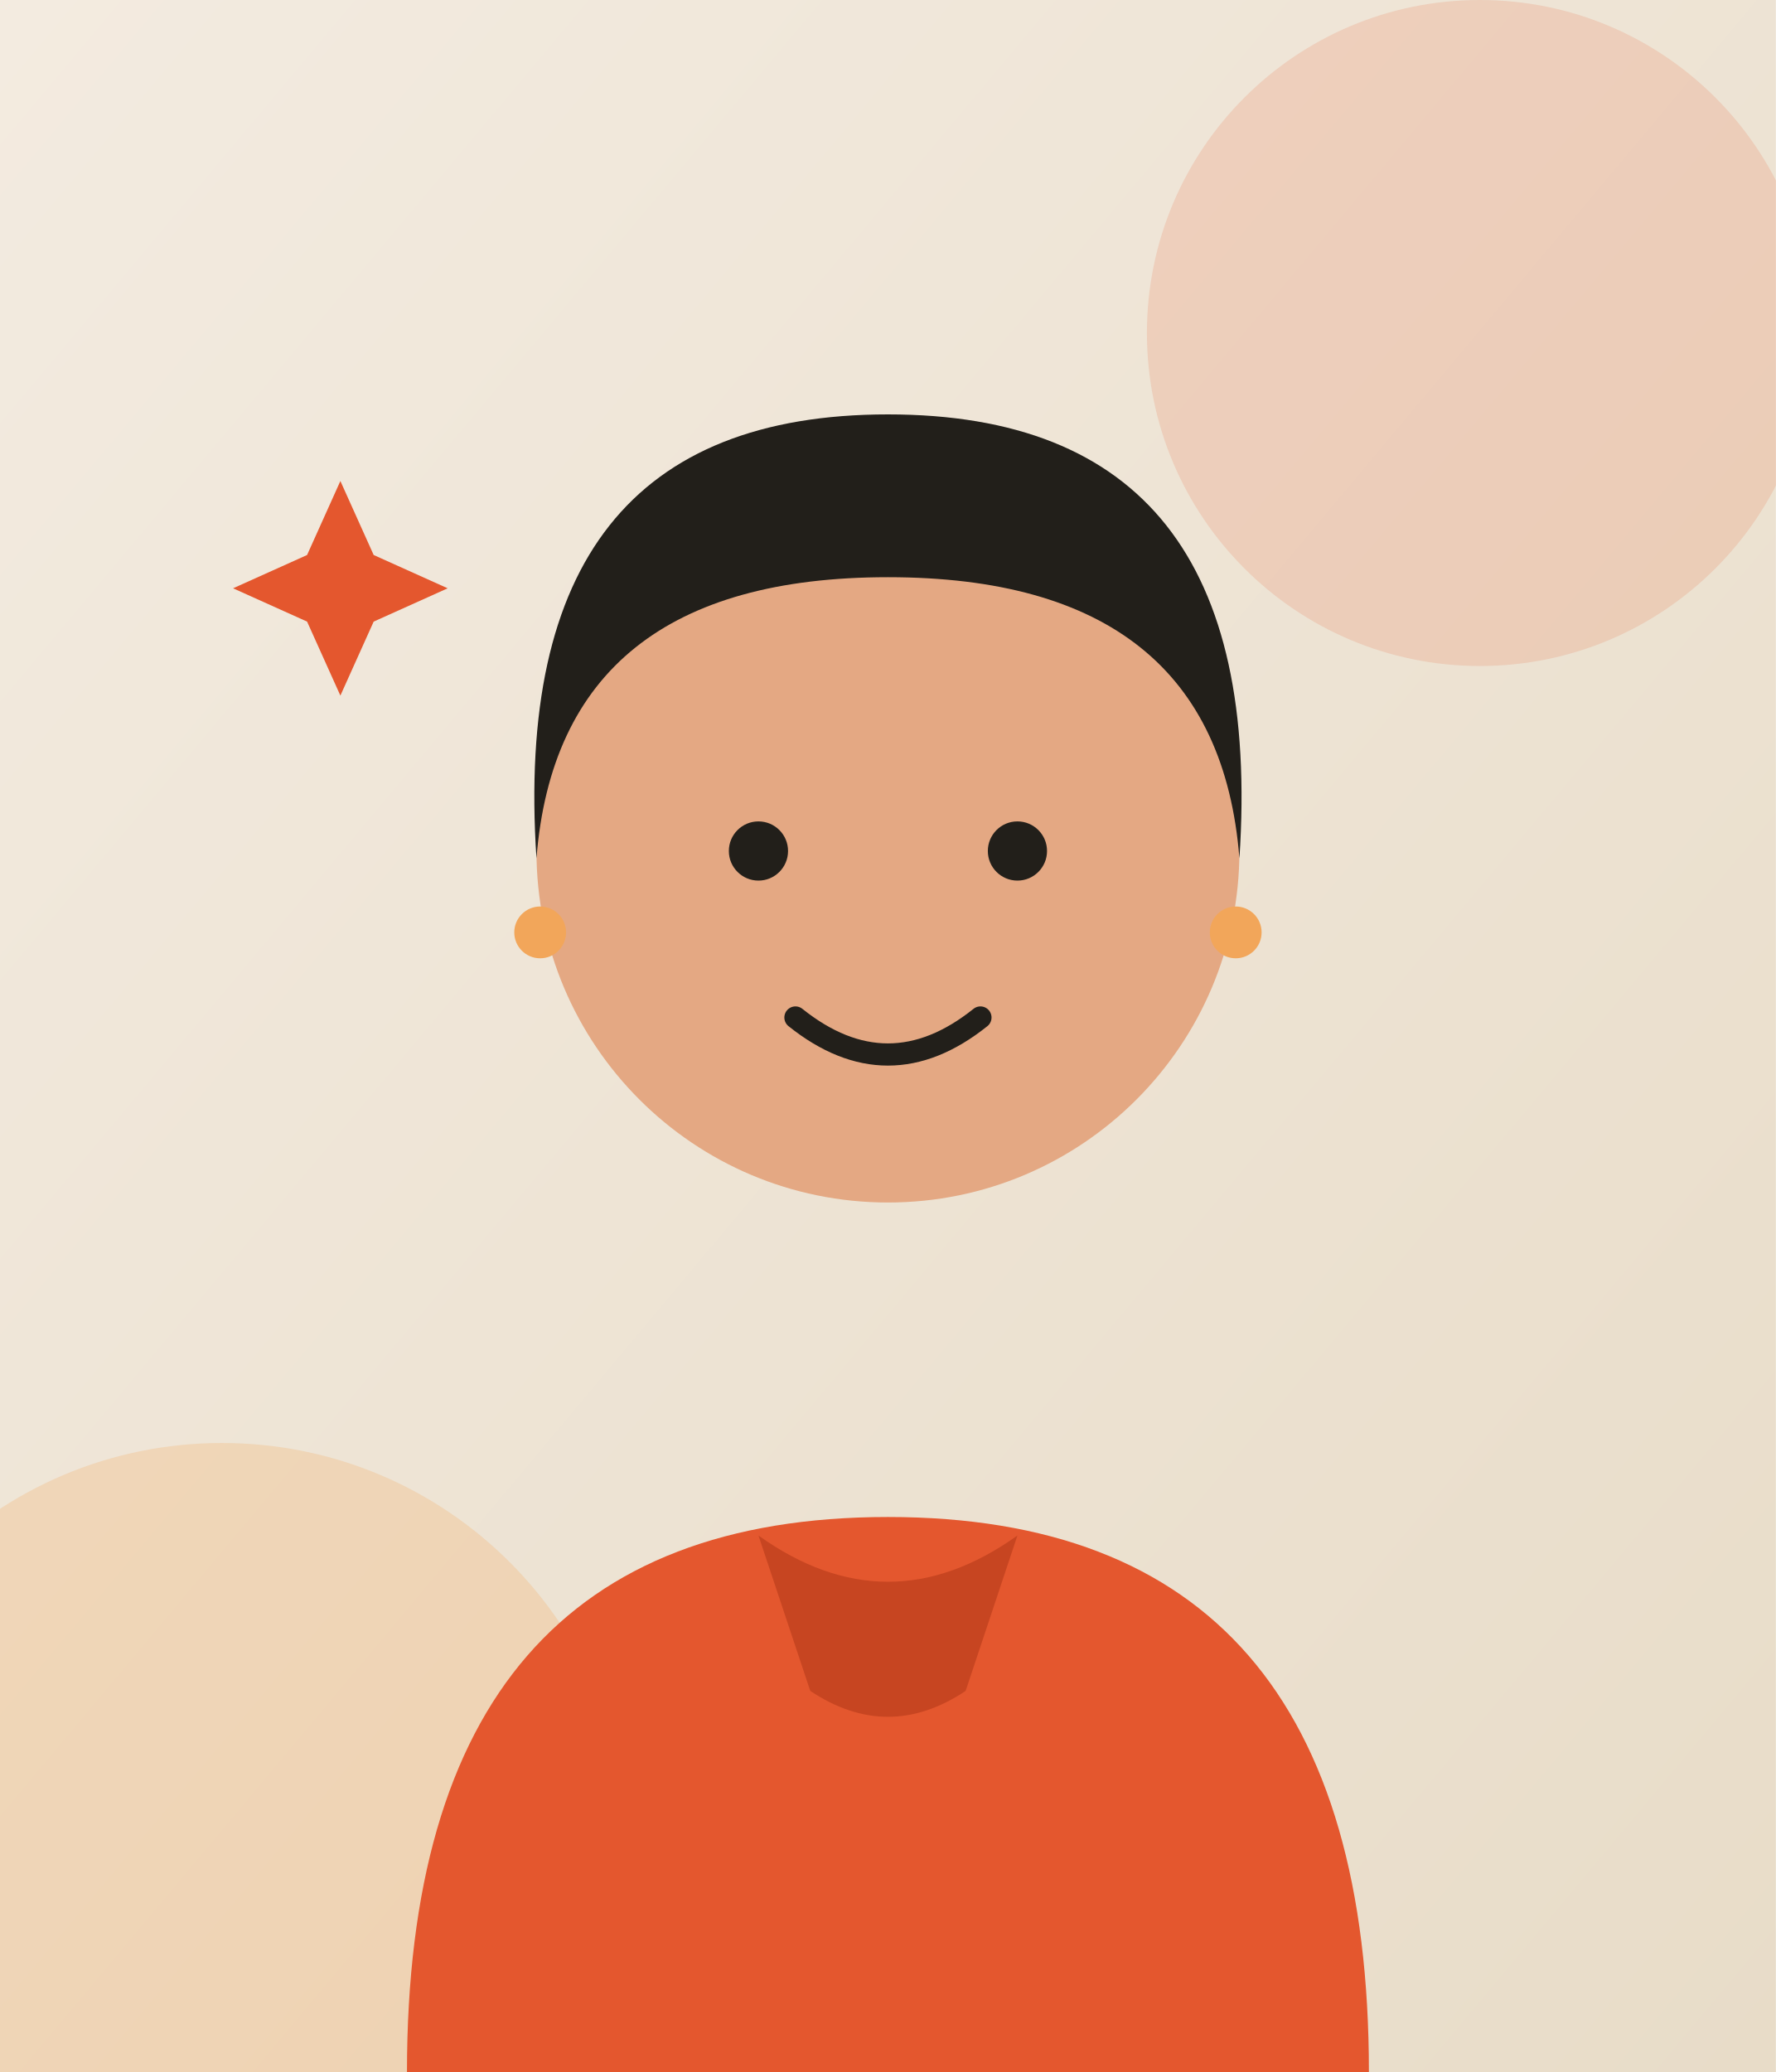
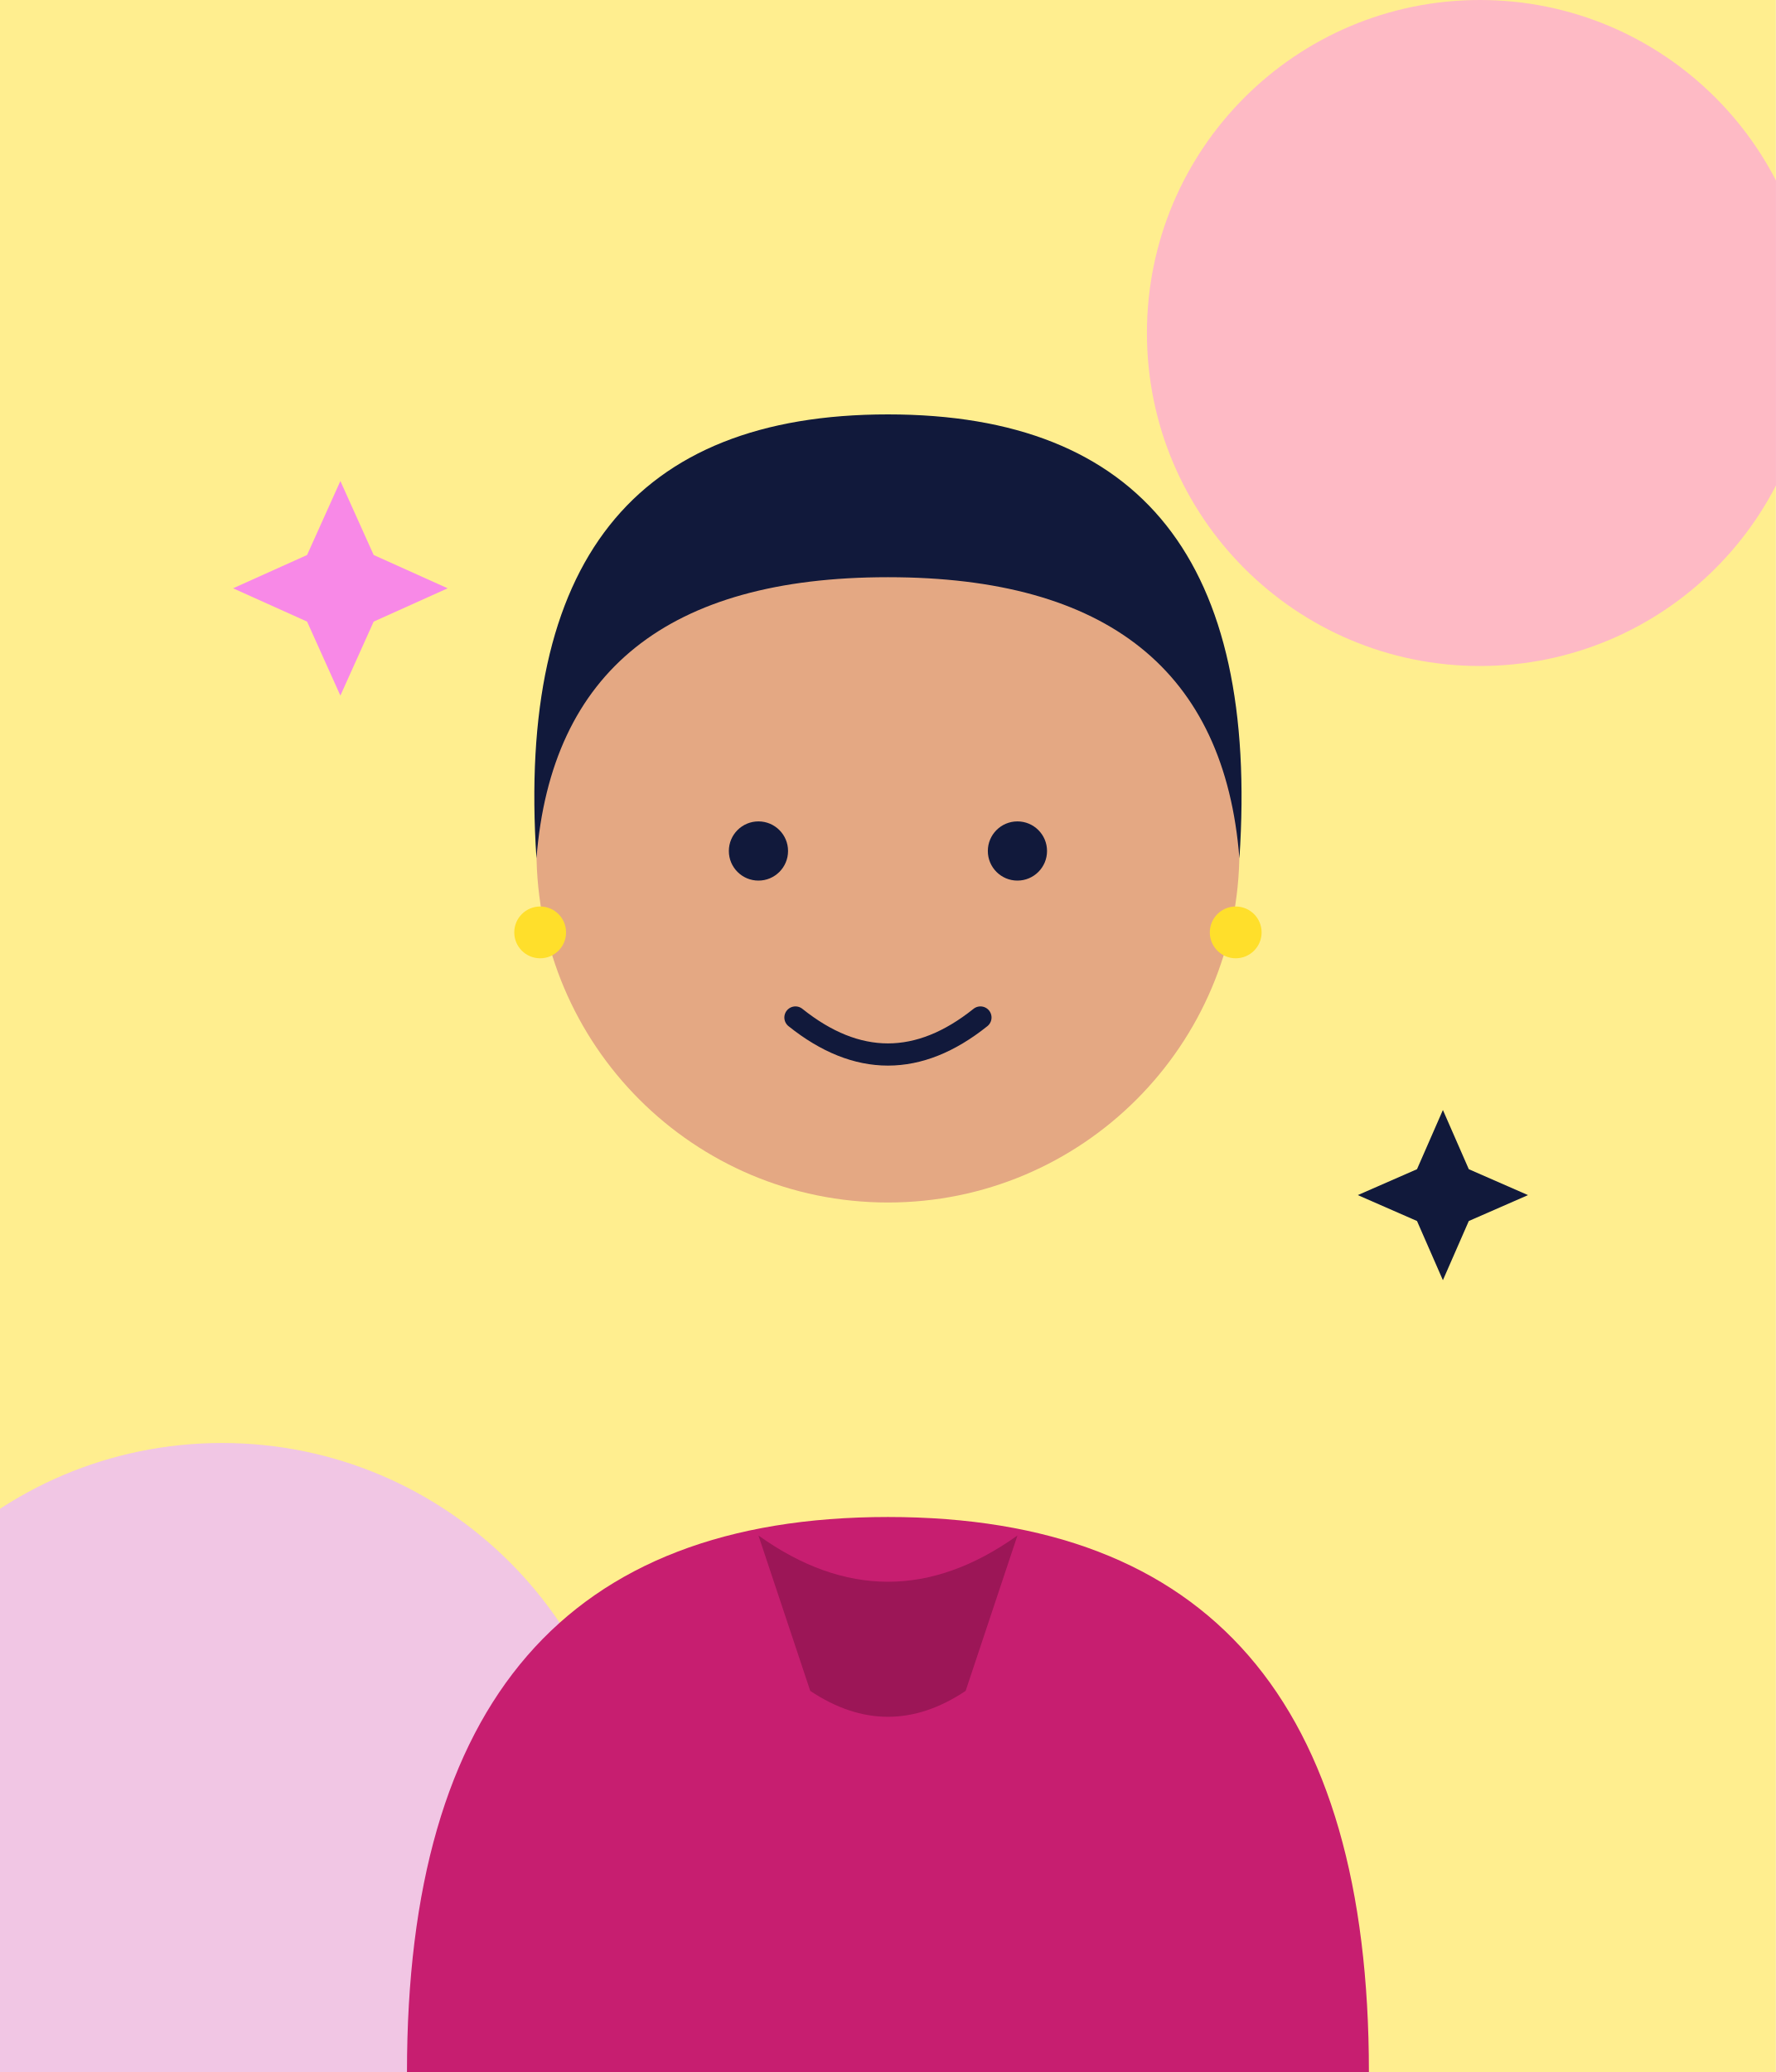
<svg xmlns="http://www.w3.org/2000/svg" viewBox="0 0 480 560" role="img" aria-label="Studio founder portrait illustration">
-   <defs>
-     <linearGradient id="ab" x1="0" y1="0" x2="1" y2="1">
-       <stop offset="0" stop-color="#f3ebe0" />
-       <stop offset="1" stop-color="#e8dcc8" />
-     </linearGradient>
-   </defs>
-   <rect width="480" height="560" fill="url(#ab)" />
-   <circle cx="400" cy="90" r="90" fill="#e4572e" opacity="0.16" />
-   <circle cx="60" cy="500" r="110" fill="#f2a65a" opacity="0.25" />
+   <rect width="480" height="560" fill="#ffee8f" />
+   <circle cx="400" cy="90" r="90" fill="#feadd2" opacity="0.8" />
+   <circle cx="60" cy="500" r="110" fill="#edbbf9" opacity="0.8" />
  <circle cx="240" cy="230" r="95" fill="#e4a883" />
-   <path d="M145 232 q-8 -120 95 -120 q103 0 95 120 q-6 -76 -95 -76 q-89 0 -95 76z" fill="#221f1a" />
-   <circle cx="205" cy="230" r="8" fill="#221f1a" />
-   <circle cx="275" cy="230" r="8" fill="#221f1a" />
-   <path d="M215 275 q25 20 50 0" fill="none" stroke="#221f1a" stroke-width="6" stroke-linecap="round" />
-   <path d="M110 560 q0 -150 130 -150 q130 0 130 150z" fill="#e4572e" />
-   <path d="M205 415 q35 25 70 0 l-14 42 q-21 14 -42 0z" fill="#c74521" />
-   <circle cx="146" cy="252" r="7" fill="#f2a65a" />
-   <circle cx="334" cy="252" r="7" fill="#f2a65a" />
-   <path d="M92 130 l9 20 20 9 -20 9 -9 20 -9 -20 -20 -9 20 -9z" fill="#e4572e" />
+   <path d="M145 232 q-8 -120 95 -120 q103 0 95 120 q-6 -76 -95 -76 q-89 0 -95 76z" fill="#11193b" />
+   <circle cx="205" cy="230" r="8" fill="#11193b" />
+   <circle cx="275" cy="230" r="8" fill="#11193b" />
+   <path d="M215 275 q25 20 50 0" fill="none" stroke="#11193b" stroke-width="6" stroke-linecap="round" />
+   <path d="M110 560 q0 -150 130 -150 q130 0 130 150z" fill="#c71e70" />
+   <path d="M205 415 q35 25 70 0 l-14 42 q-21 14 -42 0z" fill="#9c1657" />
+   <circle cx="146" cy="252" r="7" fill="#ffdf2b" />
+   <circle cx="334" cy="252" r="7" fill="#ffdf2b" />
+   <path d="M92 130 l9 20 20 9 -20 9 -9 20 -9 -20 -20 -9 20 -9z" fill="#f889e7" />
+   <path d="M390 300 l7 16 16 7 -16 7 -7 16 -7 -16 -16 -7 16 -7z" fill="#11193b" />
</svg>
